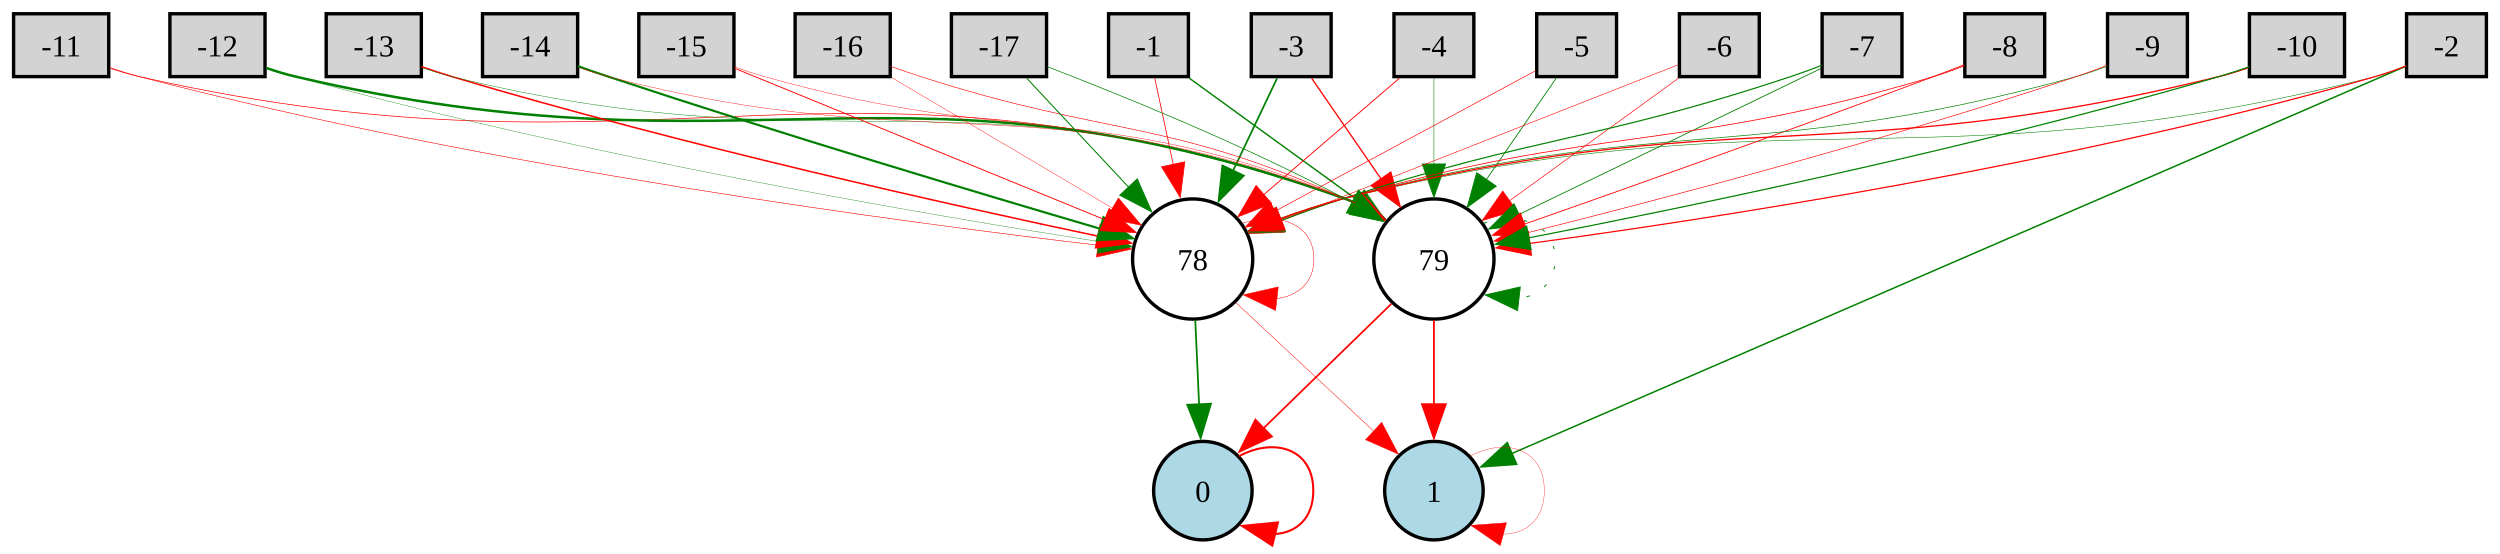
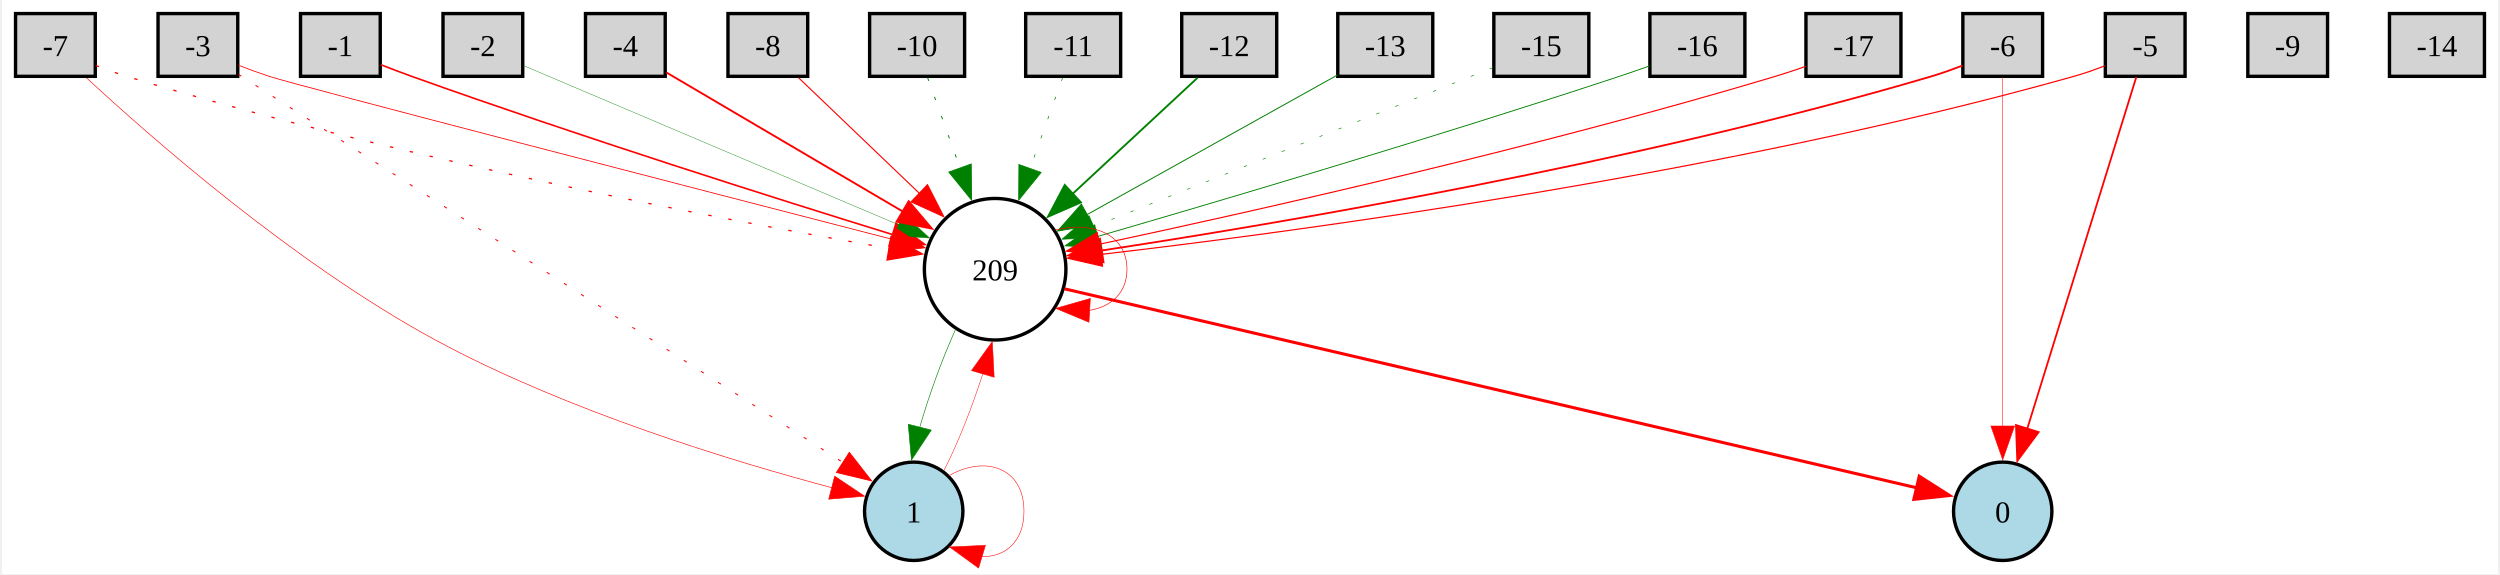
- <svg xmlns="http://www.w3.org/2000/svg" width="736pt" height="163pt" viewBox="0.00 0.00 735.75 162.85">
-   <g id="graph0" class="graph" transform="scale(1 1) rotate(0) translate(4 158.85)">
-     <polygon fill="white" stroke="none" points="-4,4 -4,-158.85 731.75,-158.85 731.75,4 -4,4" />
+ <svg xmlns="http://www.w3.org/2000/svg" width="736pt" height="169pt" viewBox="0.00 0.00 735.75 169.21">
+   <g id="graph0" class="graph" transform="scale(1 1) rotate(0) translate(4 165.21)">
+     <polygon fill="white" stroke="none" points="-4,4 -4,-165.21 731.75,-165.21 731.75,4 -4,4" />
    <g id="node1" class="node">
-       <polygon fill="lightgray" stroke="black" points="345.75,-154.85 322.25,-154.85 322.25,-136.35 345.75,-136.35 345.75,-154.85" />
-       <text text-anchor="middle" x="334" y="-142.3" font-family="Times New Roman,serif" font-size="9.00">-1</text>
+       <polygon fill="lightgray" stroke="black" points="107.5,-161.21 84,-161.21 84,-142.71 107.5,-142.71 107.5,-161.21" />
+       <text text-anchor="middle" x="95.75" y="-148.66" font-family="Times New Roman,serif" font-size="9.00">-1</text>
    </g>
    <g id="node20" class="node">
-       <ellipse fill="white" stroke="black" cx="347" cy="-82.67" rx="17.68" ry="17.68" />
-       <text text-anchor="middle" x="347" y="-79.37" font-family="Times New Roman,serif" font-size="9.00">78</text>
+       <ellipse fill="white" stroke="black" cx="288.75" cy="-85.85" rx="20.86" ry="20.86" />
+       <text text-anchor="middle" x="288.75" y="-82.55" font-family="Times New Roman,serif" font-size="9.00">209</text>
    </g>
    <g id="edge1" class="edge">
-       <path fill="none" stroke="red" stroke-width="0.23" d="M335.86,-135.87C337.29,-129.17 339.34,-119.56 341.3,-110.4" />
-       <polygon fill="red" stroke="red" stroke-width="0.23" points="344.69,-111.28 343.35,-100.77 337.84,-109.82 344.69,-111.28" />
+       <path fill="none" stroke="red" stroke-width="0.48" d="M107.7,-146.12C110.64,-144.97 113.8,-143.77 116.75,-142.71 166.17,-125 224.41,-106.59 258.86,-95.96" />
+       <polygon fill="red" stroke="red" stroke-width="0.48" points="259.53,-99.41 268.06,-93.13 257.47,-92.72 259.53,-99.41" />
    </g>
-     <g id="node21" class="node">
-       <ellipse fill="white" stroke="black" cx="418" cy="-82.67" rx="17.68" ry="17.68" />
-       <text text-anchor="middle" x="418" y="-79.37" font-family="Times New Roman,serif" font-size="9.00">79</text>
+     <g id="node2" class="node">
+       <polygon fill="lightgray" stroke="black" points="149.5,-161.21 126,-161.21 126,-142.71 149.5,-142.71 149.5,-161.21" />
+       <text text-anchor="middle" x="137.75" y="-148.66" font-family="Times New Roman,serif" font-size="9.00">-2</text>
    </g>
    <g id="edge2" class="edge">
-       <path fill="none" stroke="green" stroke-width="0.42" d="M346.04,-135.87C358.97,-126.48 379.83,-111.36 395.76,-99.8" />
-       <polygon fill="green" stroke="green" stroke-width="0.42" points="397.48,-102.88 403.52,-94.17 393.37,-97.21 397.48,-102.88" />
+       <path fill="none" stroke="green" stroke-width="0.12" d="M149.85,-145.82C173.67,-135.71 227.22,-112.98 260.43,-98.88" />
+       <polygon fill="green" stroke="green" stroke-width="0.12" points="261.62,-102.17 269.46,-95.04 258.89,-95.73 261.62,-102.17" />
    </g>
-     <g id="node2" class="node">
-       <polygon fill="lightgray" stroke="black" points="727.75,-154.85 704.25,-154.85 704.25,-136.35 727.75,-136.35 727.75,-154.85" />
-       <text text-anchor="middle" x="716" y="-142.3" font-family="Times New Roman,serif" font-size="9.00">-2</text>
+     <g id="node3" class="node">
+       <polygon fill="lightgray" stroke="black" points="65.5,-161.21 42,-161.21 42,-142.71 65.5,-142.71 65.5,-161.21" />
+       <text text-anchor="middle" x="53.75" y="-148.66" font-family="Times New Roman,serif" font-size="9.00">-3</text>
    </g>
    <g id="node19" class="node">
-       <ellipse fill="lightblue" stroke="black" cx="418" cy="-14.5" rx="14.5" ry="14.5" />
-       <text text-anchor="middle" x="418" y="-11.2" font-family="Times New Roman,serif" font-size="9.00">1</text>
+       <ellipse fill="lightblue" stroke="black" cx="264.75" cy="-14.5" rx="14.5" ry="14.5" />
+       <text text-anchor="middle" x="264.75" y="-11.2" font-family="Times New Roman,serif" font-size="9.00">1</text>
    </g>
-     <g id="edge43" class="edge">
-       <path fill="none" stroke="green" stroke-width="0.44" d="M703.95,-139.38C658.96,-119.88 500.35,-51.17 440.81,-25.38" />
-       <polygon fill="green" stroke="green" stroke-width="0.44" points="442.38,-22.24 431.81,-21.48 439.6,-28.67 442.38,-22.24" />
+     <g id="edge20" class="edge">
+       <path fill="none" stroke="red" stroke-width="0.3" stroke-dasharray="1,5" d="M65.7,-143.29C100.22,-121.13 200.39,-56.82 244.03,-28.8" />
+       <polygon fill="red" stroke="red" stroke-width="0.3" points="245.77,-31.84 252.29,-23.49 241.99,-25.95 245.77,-31.84" />
    </g>
    <g id="edge3" class="edge">
-       <path fill="none" stroke="green" stroke-width="0.16" d="M704.18,-139.34C701.23,-138.2 698.04,-137.11 695,-136.35 563.04,-103.2 523.15,-132.7 391,-100.35 384.9,-98.85 378.5,-96.75 372.52,-94.54" />
-       <polygon fill="green" stroke="green" stroke-width="0.16" points="373.81,-91.29 363.22,-90.9 371.26,-97.81 373.81,-91.29" />
+       <path fill="none" stroke="red" stroke-width="0.24" d="M65.65,-146C68.6,-144.85 71.77,-143.68 74.75,-142.71 83.6,-139.83 201.85,-109.26 258.67,-94.6" />
+       <polygon fill="red" stroke="red" stroke-width="0.24" points="259.36,-98.04 268.17,-92.15 257.61,-91.26 259.36,-98.04" />
+     </g>
+     <g id="node4" class="node">
+       <polygon fill="lightgray" stroke="black" points="191.5,-161.21 168,-161.21 168,-142.71 191.5,-142.71 191.5,-161.21" />
+       <text text-anchor="middle" x="179.75" y="-148.66" font-family="Times New Roman,serif" font-size="9.00">-4</text>
    </g>
    <g id="edge4" class="edge">
-       <path fill="none" stroke="red" stroke-width="0.36" d="M704.14,-139.49C701.19,-138.35 698.01,-137.22 695,-136.35 605.8,-110.59 496.74,-94.08 446.2,-87.26" />
-       <polygon fill="red" stroke="red" stroke-width="0.36" points="446.68,-83.79 436.3,-85.95 445.76,-90.73 446.68,-83.79" />
+       <path fill="none" stroke="red" stroke-width="0.56" d="M191.83,-143.85C208.54,-134.03 239.16,-116.02 261.53,-102.86" />
+       <polygon fill="red" stroke="red" stroke-width="0.56" points="263.26,-105.9 270.11,-97.82 259.71,-99.87 263.26,-105.9" />
    </g>
-     <g id="node3" class="node">
-       <polygon fill="lightgray" stroke="black" points="387.75,-154.85 364.25,-154.85 364.25,-136.35 387.75,-136.35 387.75,-154.85" />
-       <text text-anchor="middle" x="376" y="-142.3" font-family="Times New Roman,serif" font-size="9.00">-3</text>
+     <g id="node5" class="node">
+       <polygon fill="lightgray" stroke="black" points="639.5,-161.21 616,-161.21 616,-142.71 639.5,-142.71 639.5,-161.21" />
+       <text text-anchor="middle" x="627.75" y="-148.66" font-family="Times New Roman,serif" font-size="9.00">-5</text>
+     </g>
+     <g id="node18" class="node">
+       <ellipse fill="lightblue" stroke="black" cx="585.75" cy="-14.5" rx="14.5" ry="14.5" />
+       <text text-anchor="middle" x="585.75" y="-11.2" font-family="Times New Roman,serif" font-size="9.00">0</text>
+     </g>
+     <g id="edge21" class="edge">
+       <path fill="none" stroke="red" stroke-width="0.53" d="M625.12,-142.49C618.79,-122.06 602.5,-69.52 592.97,-38.8" />
+       <polygon fill="red" stroke="red" stroke-width="0.53" points="596.34,-37.84 590.04,-29.33 589.66,-39.92 596.34,-37.84" />
    </g>
    <g id="edge5" class="edge">
-       <path fill="none" stroke="green" stroke-width="0.51" d="M371.85,-135.87C368.45,-128.74 363.48,-118.29 358.87,-108.61" />
-       <polygon fill="green" stroke="green" stroke-width="0.51" points="362.08,-107.2 354.62,-99.68 355.76,-110.21 362.08,-107.2" />
+       <path fill="none" stroke="red" stroke-width="0.35" d="M615.9,-145.83C612.95,-144.68 609.77,-143.56 606.75,-142.71 503.59,-113.7 377.16,-96.87 319.75,-90.2" />
+       <polygon fill="red" stroke="red" stroke-width="0.35" points="320.39,-86.75 310.05,-89.1 319.6,-93.71 320.39,-86.75" />
+     </g>
+     <g id="node6" class="node">
+       <polygon fill="lightgray" stroke="black" points="597.5,-161.21 574,-161.21 574,-142.71 597.5,-142.71 597.5,-161.21" />
+       <text text-anchor="middle" x="585.75" y="-148.66" font-family="Times New Roman,serif" font-size="9.00">-6</text>
+     </g>
+     <g id="edge22" class="edge">
+       <path fill="none" stroke="red" stroke-width="0.15" d="M585.75,-142.49C585.75,-122.18 585.75,-70.12 585.75,-39.33" />
+       <polygon fill="red" stroke="red" stroke-width="0.15" points="589.25,-39.64 585.75,-29.64 582.25,-39.64 589.25,-39.64" />
    </g>
    <g id="edge6" class="edge">
-       <path fill="none" stroke="red" stroke-width="0.38" d="M382.02,-135.87C387.35,-128.13 395.37,-116.49 402.49,-106.17" />
-       <polygon fill="red" stroke="red" stroke-width="0.38" points="405.31,-108.25 408.1,-98.03 399.54,-104.28 405.31,-108.25" />
+       <path fill="none" stroke="red" stroke-width="0.54" d="M573.88,-145.88C570.93,-144.74 567.76,-143.6 564.75,-142.71 477.6,-116.99 371.51,-99.17 319.93,-91.34" />
+       <polygon fill="red" stroke="red" stroke-width="0.54" points="320.7,-87.92 310.29,-89.9 319.66,-94.84 320.7,-87.92" />
    </g>
-     <g id="node4" class="node">
-       <polygon fill="lightgray" stroke="black" points="429.75,-154.85 406.25,-154.85 406.25,-136.35 429.75,-136.35 429.75,-154.85" />
-       <text text-anchor="middle" x="418" y="-142.3" font-family="Times New Roman,serif" font-size="9.00">-4</text>
+     <g id="node7" class="node">
+       <polygon fill="lightgray" stroke="black" points="23.5,-161.21 0,-161.21 0,-142.71 23.5,-142.71 23.5,-161.21" />
+       <text text-anchor="middle" x="11.75" y="-148.66" font-family="Times New Roman,serif" font-size="9.00">-7</text>
+     </g>
+     <g id="edge23" class="edge">
+       <path fill="none" stroke="red" stroke-width="0.18" d="M20.92,-142.26C39.17,-125.33 81.93,-87.63 123.75,-64.99 162.56,-43.98 212.05,-29.04 240.89,-21.38" />
+       <polygon fill="red" stroke="red" stroke-width="0.18" points="241.45,-24.85 250.26,-18.96 239.7,-18.07 241.45,-24.85" />
    </g>
    <g id="edge7" class="edge">
-       <path fill="none" stroke="red" stroke-width="0.27" d="M407.83,-135.87C397.41,-126.93 380.93,-112.78 367.75,-101.47" />
-       <polygon fill="red" stroke="red" stroke-width="0.27" points="370.23,-98.99 360.36,-95.13 365.67,-104.3 370.23,-98.99" />
+       <path fill="none" stroke="red" stroke-width="0.38" stroke-dasharray="1,5" d="M23.63,-145.91C26.58,-144.77 29.75,-143.62 32.75,-142.71 112.48,-118.52 209.15,-100.35 257.72,-91.97" />
+       <polygon fill="red" stroke="red" stroke-width="0.38" points="258.05,-95.47 267.32,-90.34 256.88,-88.56 258.05,-95.47" />
+     </g>
+     <g id="node8" class="node">
+       <polygon fill="lightgray" stroke="black" points="233.5,-161.21 210,-161.21 210,-142.71 233.5,-142.71 233.5,-161.21" />
+       <text text-anchor="middle" x="221.75" y="-148.66" font-family="Times New Roman,serif" font-size="9.00">-8</text>
    </g>
    <g id="edge8" class="edge">
-       <path fill="none" stroke="green" stroke-width="0.16" d="M418,-135.87C418,-129.17 418,-119.56 418,-110.4" />
-       <polygon fill="green" stroke="green" stroke-width="0.16" points="421.5,-110.67 418,-100.67 414.5,-110.67 421.5,-110.67" />
+       <path fill="none" stroke="red" stroke-width="0.33" d="M230.79,-142.31C239.96,-133.54 254.5,-119.62 266.73,-107.92" />
+       <polygon fill="red" stroke="red" stroke-width="0.33" points="268.81,-110.77 273.62,-101.33 263.97,-105.72 268.81,-110.77" />
    </g>
-     <g id="node5" class="node">
-       <polygon fill="lightgray" stroke="black" points="471.75,-154.85 448.25,-154.85 448.25,-136.35 471.75,-136.35 471.75,-154.85" />
-       <text text-anchor="middle" x="460" y="-142.3" font-family="Times New Roman,serif" font-size="9.00">-5</text>
+     <g id="node9" class="node">
+       <polygon fill="lightgray" stroke="black" points="681.5,-161.21 658,-161.21 658,-142.71 681.5,-142.71 681.5,-161.21" />
+       <text text-anchor="middle" x="669.75" y="-148.66" font-family="Times New Roman,serif" font-size="9.00">-9</text>
+     </g>
+     <g id="node10" class="node">
+       <polygon fill="lightgray" stroke="black" points="279.75,-161.21 251.75,-161.21 251.75,-142.71 279.75,-142.71 279.75,-161.21" />
+       <text text-anchor="middle" x="265.75" y="-148.66" font-family="Times New Roman,serif" font-size="9.00">-10</text>
    </g>
    <g id="edge9" class="edge">
-       <path fill="none" stroke="red" stroke-width="0.19" d="M447.91,-138.08C429.69,-128.26 394.84,-109.47 371.26,-96.75" />
-       <polygon fill="red" stroke="red" stroke-width="0.19" points="372.94,-93.68 362.47,-92.01 369.61,-99.84 372.94,-93.68" />
+       <path fill="none" stroke="green" stroke-width="0.28" stroke-dasharray="1,5" d="M268.85,-142.31C271.33,-135.41 274.94,-125.33 278.42,-115.65" />
+       <polygon fill="green" stroke="green" stroke-width="0.28" points="281.7,-116.86 281.79,-106.26 275.11,-114.49 281.7,-116.86" />
+     </g>
+     <g id="node11" class="node">
+       <polygon fill="lightgray" stroke="black" points="325.75,-161.21 297.75,-161.21 297.75,-142.71 325.75,-142.71 325.75,-161.21" />
+       <text text-anchor="middle" x="311.75" y="-148.66" font-family="Times New Roman,serif" font-size="9.00">-11</text>
    </g>
    <g id="edge10" class="edge">
-       <path fill="none" stroke="green" stroke-width="0.25" d="M453.98,-135.87C448.6,-128.05 440.46,-116.26 433.29,-105.85" />
-       <polygon fill="green" stroke="green" stroke-width="0.25" points="436.35,-104.11 427.79,-97.87 430.58,-108.09 436.35,-104.11" />
+       <path fill="none" stroke="green" stroke-width="0.2" stroke-dasharray="1,5" d="M308.65,-142.31C306.15,-135.34 302.48,-125.12 298.97,-115.35" />
+       <polygon fill="green" stroke="green" stroke-width="0.2" points="302.34,-114.38 295.67,-106.15 295.75,-116.74 302.34,-114.38" />
    </g>
-     <g id="node6" class="node">
-       <polygon fill="lightgray" stroke="black" points="513.75,-154.85 490.25,-154.85 490.25,-136.35 513.75,-136.35 513.75,-154.85" />
-       <text text-anchor="middle" x="502" y="-142.3" font-family="Times New Roman,serif" font-size="9.00">-6</text>
+     <g id="node12" class="node">
+       <polygon fill="lightgray" stroke="black" points="371.75,-161.21 343.75,-161.21 343.75,-142.71 371.75,-142.71 371.75,-161.21" />
+       <text text-anchor="middle" x="357.75" y="-148.66" font-family="Times New Roman,serif" font-size="9.00">-12</text>
    </g>
    <g id="edge11" class="edge">
-       <path fill="none" stroke="red" stroke-width="0.17" d="M489.84,-139.82C464.63,-129.91 406.25,-106.96 372.44,-93.67" />
-       <polygon fill="red" stroke="red" stroke-width="0.17" points="374.03,-90.53 363.44,-90.13 371.47,-97.05 374.03,-90.53" />
+       <path fill="none" stroke="green" stroke-width="0.56" d="M348.44,-142.31C339.03,-133.57 324.11,-119.71 311.54,-108.03" />
+       <polygon fill="green" stroke="green" stroke-width="0.56" points="314.03,-105.56 304.32,-101.32 309.27,-110.69 314.03,-105.56" />
+     </g>
+     <g id="node13" class="node">
+       <polygon fill="lightgray" stroke="black" points="417.75,-161.21 389.75,-161.21 389.75,-142.71 417.75,-142.71 417.75,-161.21" />
+       <text text-anchor="middle" x="403.75" y="-148.66" font-family="Times New Roman,serif" font-size="9.00">-13</text>
    </g>
    <g id="edge12" class="edge">
-       <path fill="none" stroke="red" stroke-width="0.19" d="M489.96,-135.87C477.03,-126.48 456.17,-111.36 440.24,-99.8" />
-       <polygon fill="red" stroke="red" stroke-width="0.19" points="442.36,-97.01 432.21,-93.98 438.25,-102.68 442.36,-97.01" />
+       <path fill="none" stroke="green" stroke-width="0.29" d="M389.65,-143.1C371.3,-132.87 338.87,-114.79 315.73,-101.89" />
+       <polygon fill="green" stroke="green" stroke-width="0.29" points="317.58,-98.91 307.14,-97.1 314.17,-105.03 317.58,-98.91" />
    </g>
-     <g id="node7" class="node">
-       <polygon fill="lightgray" stroke="black" points="555.75,-154.85 532.25,-154.85 532.25,-136.35 555.75,-136.35 555.75,-154.85" />
-       <text text-anchor="middle" x="544" y="-142.3" font-family="Times New Roman,serif" font-size="9.00">-7</text>
+     <g id="node14" class="node">
+       <polygon fill="lightgray" stroke="black" points="727.75,-161.21 699.75,-161.21 699.75,-142.71 727.75,-142.71 727.75,-161.21" />
+       <text text-anchor="middle" x="713.75" y="-148.66" font-family="Times New Roman,serif" font-size="9.00">-14</text>
+     </g>
+     <g id="node15" class="node">
+       <polygon fill="lightgray" stroke="black" points="463.75,-161.21 435.75,-161.21 435.75,-142.71 463.75,-142.71 463.75,-161.21" />
+       <text text-anchor="middle" x="449.75" y="-148.66" font-family="Times New Roman,serif" font-size="9.00">-15</text>
    </g>
    <g id="edge13" class="edge">
-       <path fill="none" stroke="green" stroke-width="0.35" d="M532.09,-139.66C529.14,-138.51 525.97,-137.33 523,-136.35 465.28,-117.2 448.83,-119.14 391,-100.35 385.03,-98.41 378.67,-96.13 372.71,-93.89" />
-       <polygon fill="green" stroke="green" stroke-width="0.35" points="374.25,-90.73 363.66,-90.41 371.74,-97.26 374.25,-90.73" />
+       <path fill="none" stroke="green" stroke-width="0.18" stroke-dasharray="1,5" d="M435.46,-145.27C409.01,-134.74 351.96,-112.02 317.32,-98.23" />
+       <polygon fill="green" stroke="green" stroke-width="0.18" points="319.03,-95.14 308.44,-94.69 316.44,-101.64 319.03,-95.14" />
+     </g>
+     <g id="node16" class="node">
+       <polygon fill="lightgray" stroke="black" points="509.75,-161.21 481.75,-161.21 481.75,-142.71 509.75,-142.71 509.75,-161.21" />
+       <text text-anchor="middle" x="495.75" y="-148.66" font-family="Times New Roman,serif" font-size="9.00">-16</text>
    </g>
    <g id="edge14" class="edge">
-       <path fill="none" stroke="green" stroke-width="0.25" d="M531.92,-138.75C511.51,-128.89 469.81,-108.72 442.92,-95.72" />
-       <polygon fill="green" stroke="green" stroke-width="0.25" points="444.62,-92.65 434.09,-91.45 441.57,-98.96 444.62,-92.65" />
+       <path fill="none" stroke="green" stroke-width="0.27" d="M481.68,-145.79C478.74,-144.74 475.65,-143.67 472.75,-142.71 418.72,-124.83 355.06,-105.99 318.55,-95.4" />
+       <polygon fill="green" stroke="green" stroke-width="0.27" points="319.98,-92.17 309.4,-92.76 318.03,-98.9 319.98,-92.17" />
    </g>
-     <g id="node8" class="node">
-       <polygon fill="lightgray" stroke="black" points="597.75,-154.85 574.25,-154.85 574.25,-136.35 597.75,-136.35 597.75,-154.85" />
-       <text text-anchor="middle" x="586" y="-142.3" font-family="Times New Roman,serif" font-size="9.00">-8</text>
+     <g id="node17" class="node">
+       <polygon fill="lightgray" stroke="black" points="555.75,-161.21 527.75,-161.21 527.75,-142.71 555.75,-142.71 555.75,-161.21" />
+       <text text-anchor="middle" x="541.75" y="-148.66" font-family="Times New Roman,serif" font-size="9.00">-17</text>
    </g>
    <g id="edge15" class="edge">
-       <path fill="none" stroke="red" stroke-width="0.23" d="M574.13,-139.53C571.18,-138.38 568,-137.24 565,-136.35 489.31,-113.83 466.83,-122.41 391,-100.35 384.97,-98.59 378.59,-96.39 372.62,-94.16" />
-       <polygon fill="red" stroke="red" stroke-width="0.23" points="374.01,-90.94 363.42,-90.6 371.48,-97.47 374.01,-90.94" />
+       <path fill="none" stroke="red" stroke-width="0.34" d="M527.72,-145.66C524.77,-144.62 521.68,-143.59 518.75,-142.71 448.21,-121.56 363.71,-102.64 319.37,-93.2" />
+       <polygon fill="red" stroke="red" stroke-width="0.34" points="320.26,-89.81 309.75,-91.17 318.81,-96.66 320.26,-89.81" />
+     </g>
+     <g id="edge18" class="edge">
+       <path fill="none" stroke="red" stroke-width="0.16" d="M275.07,-24.94C285.56,-31.08 297.25,-27.6 297.25,-14.5 297.25,-5.49 291.72,-1.03 284.86,-1.12" />
+       <polygon fill="red" stroke="red" stroke-width="0.16" points="283.87,2.24 275.3,-3.99 285.89,-4.46 283.87,2.24" />
+     </g>
+     <g id="edge24" class="edge">
+       <path fill="none" stroke="red" stroke-width="0.14" d="M273.63,-26.47C277.66,-34.25 281.93,-45.08 285.21,-55.3" />
+       <polygon fill="red" stroke="red" stroke-width="0.14" points="281.76,-55.97 287.93,-64.58 288.47,-54 281.76,-55.97" />
    </g>
    <g id="edge16" class="edge">
-       <path fill="none" stroke="red" stroke-width="0.25" d="M574.03,-139.82C571.08,-138.67 567.93,-137.45 565,-136.35 523,-120.58 473.87,-103.18 444.38,-92.85" />
-       <polygon fill="red" stroke="red" stroke-width="0.25" points="445.77,-89.63 435.18,-89.64 443.46,-96.24 445.77,-89.63" />
-     </g>
-     <g id="node9" class="node">
-       <polygon fill="lightgray" stroke="black" points="639.75,-154.85 616.25,-154.85 616.25,-136.35 639.75,-136.35 639.75,-154.85" />
-       <text text-anchor="middle" x="628" y="-142.3" font-family="Times New Roman,serif" font-size="9.00">-9</text>
+       <path fill="none" stroke="red" stroke-width="0.9" d="M309.16,-80.08C361.9,-67.77 502.57,-34.92 560.39,-21.42" />
+       <polygon fill="red" stroke="red" stroke-width="0.9" points="561.14,-24.84 570.09,-19.15 559.55,-18.02 561.14,-24.84" />
    </g>
    <g id="edge17" class="edge">
-       <path fill="none" stroke="green" stroke-width="0.2" d="M616.15,-139.44C613.2,-138.3 610.02,-137.18 607,-136.35 513.2,-110.41 484.96,-125.72 391,-100.35 384.94,-98.71 378.55,-96.55 372.57,-94.33" />
-       <polygon fill="green" stroke="green" stroke-width="0.2" points="373.92,-91.1 363.33,-90.74 371.38,-97.63 373.92,-91.1" />
-     </g>
-     <g id="edge18" class="edge">
-       <path fill="none" stroke="red" stroke-width="0.19" d="M616.08,-139.67C613.14,-138.52 609.97,-137.34 607,-136.35 550.02,-117.27 481.82,-99.47 444.92,-90.25" />
-       <polygon fill="red" stroke="red" stroke-width="0.19" points="446.2,-86.96 435.66,-87.95 444.52,-93.75 446.2,-86.96" />
-     </g>
-     <g id="node10" class="node">
-       <polygon fill="lightgray" stroke="black" points="686,-154.85 658,-154.85 658,-136.35 686,-136.35 686,-154.85" />
-       <text text-anchor="middle" x="672" y="-142.3" font-family="Times New Roman,serif" font-size="9.00">-10</text>
+       <path fill="none" stroke="green" stroke-width="0.18" d="M277.06,-68.06C273.11,-59.35 269.2,-48.56 266.46,-39.03" />
+       <polygon fill="green" stroke="green" stroke-width="0.18" points="269.92,-38.43 264.08,-29.59 263.14,-40.15 269.92,-38.43" />
    </g>
    <g id="edge19" class="edge">
-       <path fill="none" stroke="red" stroke-width="0.38" d="M657.54,-138.9C654.74,-137.94 651.8,-137.04 649,-136.35 536.58,-108.66 503.16,-129.04 391,-100.35 384.92,-98.79 378.52,-96.66 372.54,-94.45" />
-       <polygon fill="red" stroke="red" stroke-width="0.38" points="374.15,-91.32 363.56,-90.94 371.6,-97.84 374.15,-91.32" />
-     </g>
-     <g id="edge20" class="edge">
-       <path fill="none" stroke="green" stroke-width="0.36" d="M657.98,-139.27C655.03,-138.23 651.93,-137.2 649,-136.35 576.57,-115.18 489.32,-97.3 445.69,-88.86" />
-       <polygon fill="green" stroke="green" stroke-width="0.36" points="446.59,-85.47 436.11,-87.03 445.28,-92.35 446.59,-85.47" />
-     </g>
-     <g id="node11" class="node">
-       <polygon fill="lightgray" stroke="black" points="28,-154.85 0,-154.85 0,-136.35 28,-136.35 28,-154.85" />
-       <text text-anchor="middle" x="14" y="-142.3" font-family="Times New Roman,serif" font-size="9.00">-11</text>
-     </g>
-     <g id="edge21" class="edge">
-       <path fill="none" stroke="red" stroke-width="0.17" d="M28.48,-138.97C31.28,-138 34.21,-137.08 37,-136.35 139.48,-109.48 264.73,-93.08 319.34,-86.71" />
-       <polygon fill="red" stroke="red" stroke-width="0.17" points="319.5,-90.21 329.04,-85.6 318.71,-83.26 319.5,-90.21" />
-     </g>
-     <g id="edge22" class="edge">
-       <path fill="none" stroke="red" stroke-width="0.21" d="M28.44,-138.81C31.24,-137.86 34.19,-136.98 37,-136.35 191.67,-101.32 242.27,-152.59 392,-100.35 393.04,-99.98 394.08,-99.57 395.11,-99.12" />
-       <polygon fill="red" stroke="red" stroke-width="0.21" points="396.62,-102.28 403.76,-94.46 393.3,-96.12 396.62,-102.28" />
-     </g>
-     <g id="node12" class="node">
-       <polygon fill="lightgray" stroke="black" points="74,-154.85 46,-154.85 46,-136.35 74,-136.35 74,-154.85" />
-       <text text-anchor="middle" x="60" y="-142.3" font-family="Times New Roman,serif" font-size="9.00">-12</text>
-     </g>
-     <g id="edge23" class="edge">
-       <path fill="none" stroke="green" stroke-width="0.11" d="M74.5,-139.03C77.29,-138.06 80.22,-137.12 83,-136.35 167.99,-112.76 271.15,-95.32 319.5,-87.78" />
-       <polygon fill="green" stroke="green" stroke-width="0.11" points="319.98,-91.25 329.33,-86.27 318.92,-84.33 319.98,-91.25" />
-     </g>
-     <g id="edge24" class="edge">
-       <path fill="none" stroke="green" stroke-width="0.74" d="M74.45,-138.85C77.25,-137.9 80.19,-137 83,-136.35 217.62,-104.8 261.8,-146.87 392,-100.35 392.78,-100.07 393.55,-99.77 394.33,-99.44" />
-       <polygon fill="green" stroke="green" stroke-width="0.74" points="395.87,-102.58 403.05,-94.78 392.58,-96.4 395.87,-102.58" />
-     </g>
-     <g id="node13" class="node">
-       <polygon fill="lightgray" stroke="black" points="120,-154.85 92,-154.85 92,-136.35 120,-136.35 120,-154.85" />
-       <text text-anchor="middle" x="106" y="-142.3" font-family="Times New Roman,serif" font-size="9.00">-13</text>
-     </g>
-     <g id="edge25" class="edge">
-       <path fill="none" stroke="red" stroke-width="0.45" d="M120.03,-139.29C122.97,-138.26 126.07,-137.22 129,-136.35 196.48,-116.15 277.46,-98.19 319.16,-89.39" />
-       <polygon fill="red" stroke="red" stroke-width="0.45" points="319.85,-92.82 328.93,-87.35 318.42,-85.97 319.85,-92.82" />
-     </g>
-     <g id="edge26" class="edge">
-       <path fill="none" stroke="green" stroke-width="0.13" d="M120.46,-138.89C123.26,-137.94 126.2,-137.03 129,-136.35 243.59,-108.28 281.3,-141.15 392,-100.35 393.03,-99.97 394.06,-99.54 395.09,-99.08" />
-       <polygon fill="green" stroke="green" stroke-width="0.13" points="396.75,-102.16 403.84,-94.29 393.39,-96.02 396.75,-102.16" />
-     </g>
-     <g id="node14" class="node">
-       <polygon fill="lightgray" stroke="black" points="166,-154.85 138,-154.85 138,-136.35 166,-136.35 166,-154.85" />
-       <text text-anchor="middle" x="152" y="-142.3" font-family="Times New Roman,serif" font-size="9.00">-14</text>
-     </g>
-     <g id="edge27" class="edge">
-       <path fill="none" stroke="green" stroke-width="0.64" d="M166.07,-139.43C169.01,-138.38 172.1,-137.31 175,-136.35 225.86,-119.45 285.82,-101.53 319.83,-91.56" />
-       <polygon fill="green" stroke="green" stroke-width="0.64" points="320.76,-94.93 329.38,-88.77 318.8,-88.21 320.76,-94.93" />
-     </g>
-     <g id="edge28" class="edge">
-       <path fill="none" stroke="red" stroke-width="0.12" d="M166.48,-138.96C169.28,-138 172.21,-137.07 175,-136.35 269.62,-111.74 300.76,-135.46 392,-100.35 393.03,-99.95 394.05,-99.51 395.08,-99.04" />
-       <polygon fill="red" stroke="red" stroke-width="0.12" points="396.76,-102.11 403.82,-94.21 393.37,-95.98 396.76,-102.11" />
-     </g>
-     <g id="node15" class="node">
-       <polygon fill="lightgray" stroke="black" points="212,-154.85 184,-154.85 184,-136.35 212,-136.35 212,-154.85" />
-       <text text-anchor="middle" x="198" y="-142.3" font-family="Times New Roman,serif" font-size="9.00">-15</text>
-     </g>
-     <g id="edge29" class="edge">
-       <path fill="none" stroke="red" stroke-width="0.27" d="M212.29,-138.75C237.39,-128.49 289.75,-107.08 321.29,-94.18" />
-       <polygon fill="red" stroke="red" stroke-width="0.27" points="322.42,-97.5 330.36,-90.47 319.78,-91.02 322.42,-97.5" />
-     </g>
-     <g id="edge30" class="edge">
-       <path fill="none" stroke="red" stroke-width="0.12" d="M212.01,-139.23C214.96,-138.2 218.06,-137.18 221,-136.35 295.73,-115.19 320.13,-129.8 392,-100.35 393.02,-99.93 394.04,-99.47 395.06,-98.98" />
-       <polygon fill="red" stroke="red" stroke-width="0.12" points="396.77,-102.04 403.77,-94.09 393.34,-95.93 396.77,-102.04" />
-     </g>
-     <g id="node16" class="node">
-       <polygon fill="lightgray" stroke="black" points="258,-154.85 230,-154.85 230,-136.35 258,-136.35 258,-154.85" />
-       <text text-anchor="middle" x="244" y="-142.3" font-family="Times New Roman,serif" font-size="9.00">-16</text>
-     </g>
-     <g id="edge31" class="edge">
-       <path fill="none" stroke="red" stroke-width="0.12" d="M258.32,-136.12C275.19,-126.14 303.47,-109.42 323.55,-97.54" />
-       <polygon fill="red" stroke="red" stroke-width="0.12" points="325.15,-100.66 331.97,-92.56 321.58,-94.64 325.15,-100.66" />
-     </g>
-     <g id="edge32" class="edge">
-       <path fill="none" stroke="red" stroke-width="0.18" d="M258.06,-139.39C261,-138.35 264.09,-137.29 267,-136.35 322.02,-118.58 339.34,-124.2 392,-100.35 393,-99.89 394.01,-99.41 395.02,-98.89" />
-       <polygon fill="red" stroke="red" stroke-width="0.18" points="396.7,-101.96 403.61,-93.93 393.2,-95.9 396.7,-101.96" />
-     </g>
-     <g id="node17" class="node">
-       <polygon fill="lightgray" stroke="black" points="304,-154.85 276,-154.85 276,-136.35 304,-136.35 304,-154.85" />
-       <text text-anchor="middle" x="290" y="-142.3" font-family="Times New Roman,serif" font-size="9.00">-17</text>
-     </g>
-     <g id="edge33" class="edge">
-       <path fill="none" stroke="green" stroke-width="0.31" d="M298.17,-135.87C305.99,-127.5 318.09,-114.57 328.29,-103.67" />
-       <polygon fill="green" stroke="green" stroke-width="0.31" points="330.69,-106.23 334.96,-96.54 325.57,-101.45 330.69,-106.23" />
-     </g>
-     <g id="edge34" class="edge">
-       <path fill="none" stroke="green" stroke-width="0.21" d="M304.19,-139.28C324.21,-131.59 361.68,-116.51 392,-100.35 392.97,-99.83 393.95,-99.29 394.94,-98.73" />
-       <polygon fill="green" stroke="green" stroke-width="0.21" points="396.65,-101.78 403.4,-93.61 393.03,-95.79 396.65,-101.78" />
-     </g>
-     <g id="node18" class="node">
-       <ellipse fill="lightblue" stroke="black" cx="350" cy="-14.5" rx="14.5" ry="14.5" />
-       <text text-anchor="middle" x="350" y="-11.2" font-family="Times New Roman,serif" font-size="9.00">0</text>
-     </g>
-     <g id="edge39" class="edge">
-       <path fill="none" stroke="red" stroke-width="0.61" d="M360.65,-24.65C371.06,-30.26 382.5,-26.88 382.5,-14.5 382.5,-6.37 377.57,-2.12 371.24,-1.74" />
-       <polygon fill="red" stroke="red" stroke-width="0.61" points="370.43,1.66 361.55,-4.12 372.1,-5.14 370.43,1.66" />
-     </g>
-     <g id="edge40" class="edge">
-       <path fill="none" stroke="red" stroke-width="0.1" d="M428.65,-24.65C439.06,-30.26 450.5,-26.88 450.5,-14.5 450.5,-5.98 445.09,-1.72 438.33,-1.71" />
-       <polygon fill="red" stroke="red" stroke-width="0.1" points="437.54,1.7 428.8,-4.3 439.37,-5.06 437.54,1.7" />
-     </g>
-     <g id="edge35" class="edge">
-       <path fill="none" stroke="green" stroke-width="0.52" d="M347.77,-64.63C348.12,-57.05 348.53,-47.98 348.9,-39.71" />
-       <polygon fill="green" stroke="green" stroke-width="0.52" points="352.39,-40.09 349.35,-29.94 345.4,-39.77 352.39,-40.09" />
-     </g>
-     <g id="edge36" class="edge">
-       <path fill="none" stroke="red" stroke-width="0.14" d="M359.69,-69.84C371.06,-59.25 387.82,-43.62 400.47,-31.84" />
-       <polygon fill="red" stroke="red" stroke-width="0.14" points="402.64,-34.6 407.57,-25.22 397.87,-29.48 402.64,-34.6" />
-     </g>
-     <g id="edge41" class="edge">
-       <path fill="none" stroke="red" stroke-width="0.14" d="M361.66,-93.2C372.19,-96.63 382.68,-93.12 382.68,-82.67 382.68,-75.65 377.94,-71.76 371.64,-71.01" />
-       <polygon fill="red" stroke="red" stroke-width="0.14" points="371.41,-67.51 361.87,-72.12 372.2,-74.47 371.41,-67.51" />
-     </g>
-     <g id="edge37" class="edge">
-       <path fill="none" stroke="red" stroke-width="0.51" d="M405.53,-69.53C394.94,-59.22 379.61,-44.31 367.74,-32.76" />
-       <polygon fill="red" stroke="red" stroke-width="0.51" points="370.34,-30.41 360.73,-25.94 365.46,-35.42 370.34,-30.41" />
-     </g>
-     <g id="edge38" class="edge">
-       <path fill="none" stroke="red" stroke-width="0.53" d="M418,-64.63C418,-57.05 418,-47.98 418,-39.71" />
-       <polygon fill="red" stroke="red" stroke-width="0.53" points="421.5,-39.95 418,-29.95 414.5,-39.95 421.5,-39.95" />
-     </g>
-     <g id="edge42" class="edge">
-       <path fill="none" stroke="green" stroke-width="0.28" stroke-dasharray="1,5" d="M432.66,-93.2C443.19,-96.63 453.68,-93.12 453.68,-82.67 453.68,-75.65 448.94,-71.76 442.64,-71.01" />
-       <polygon fill="green" stroke="green" stroke-width="0.28" points="442.62,-67.49 433.07,-72.09 443.41,-74.44 442.62,-67.49" />
+       <path fill="none" stroke="red" stroke-width="0.19" d="M306.33,-97.37C317.24,-100.15 327.61,-96.31 327.61,-85.85 327.61,-78.82 322.93,-74.78 316.55,-73.73" />
+       <polygon fill="red" stroke="red" stroke-width="0.19" points="316.4,-70.24 306.62,-74.31 316.8,-77.22 316.4,-70.24" />
    </g>
  </g>
</svg>
